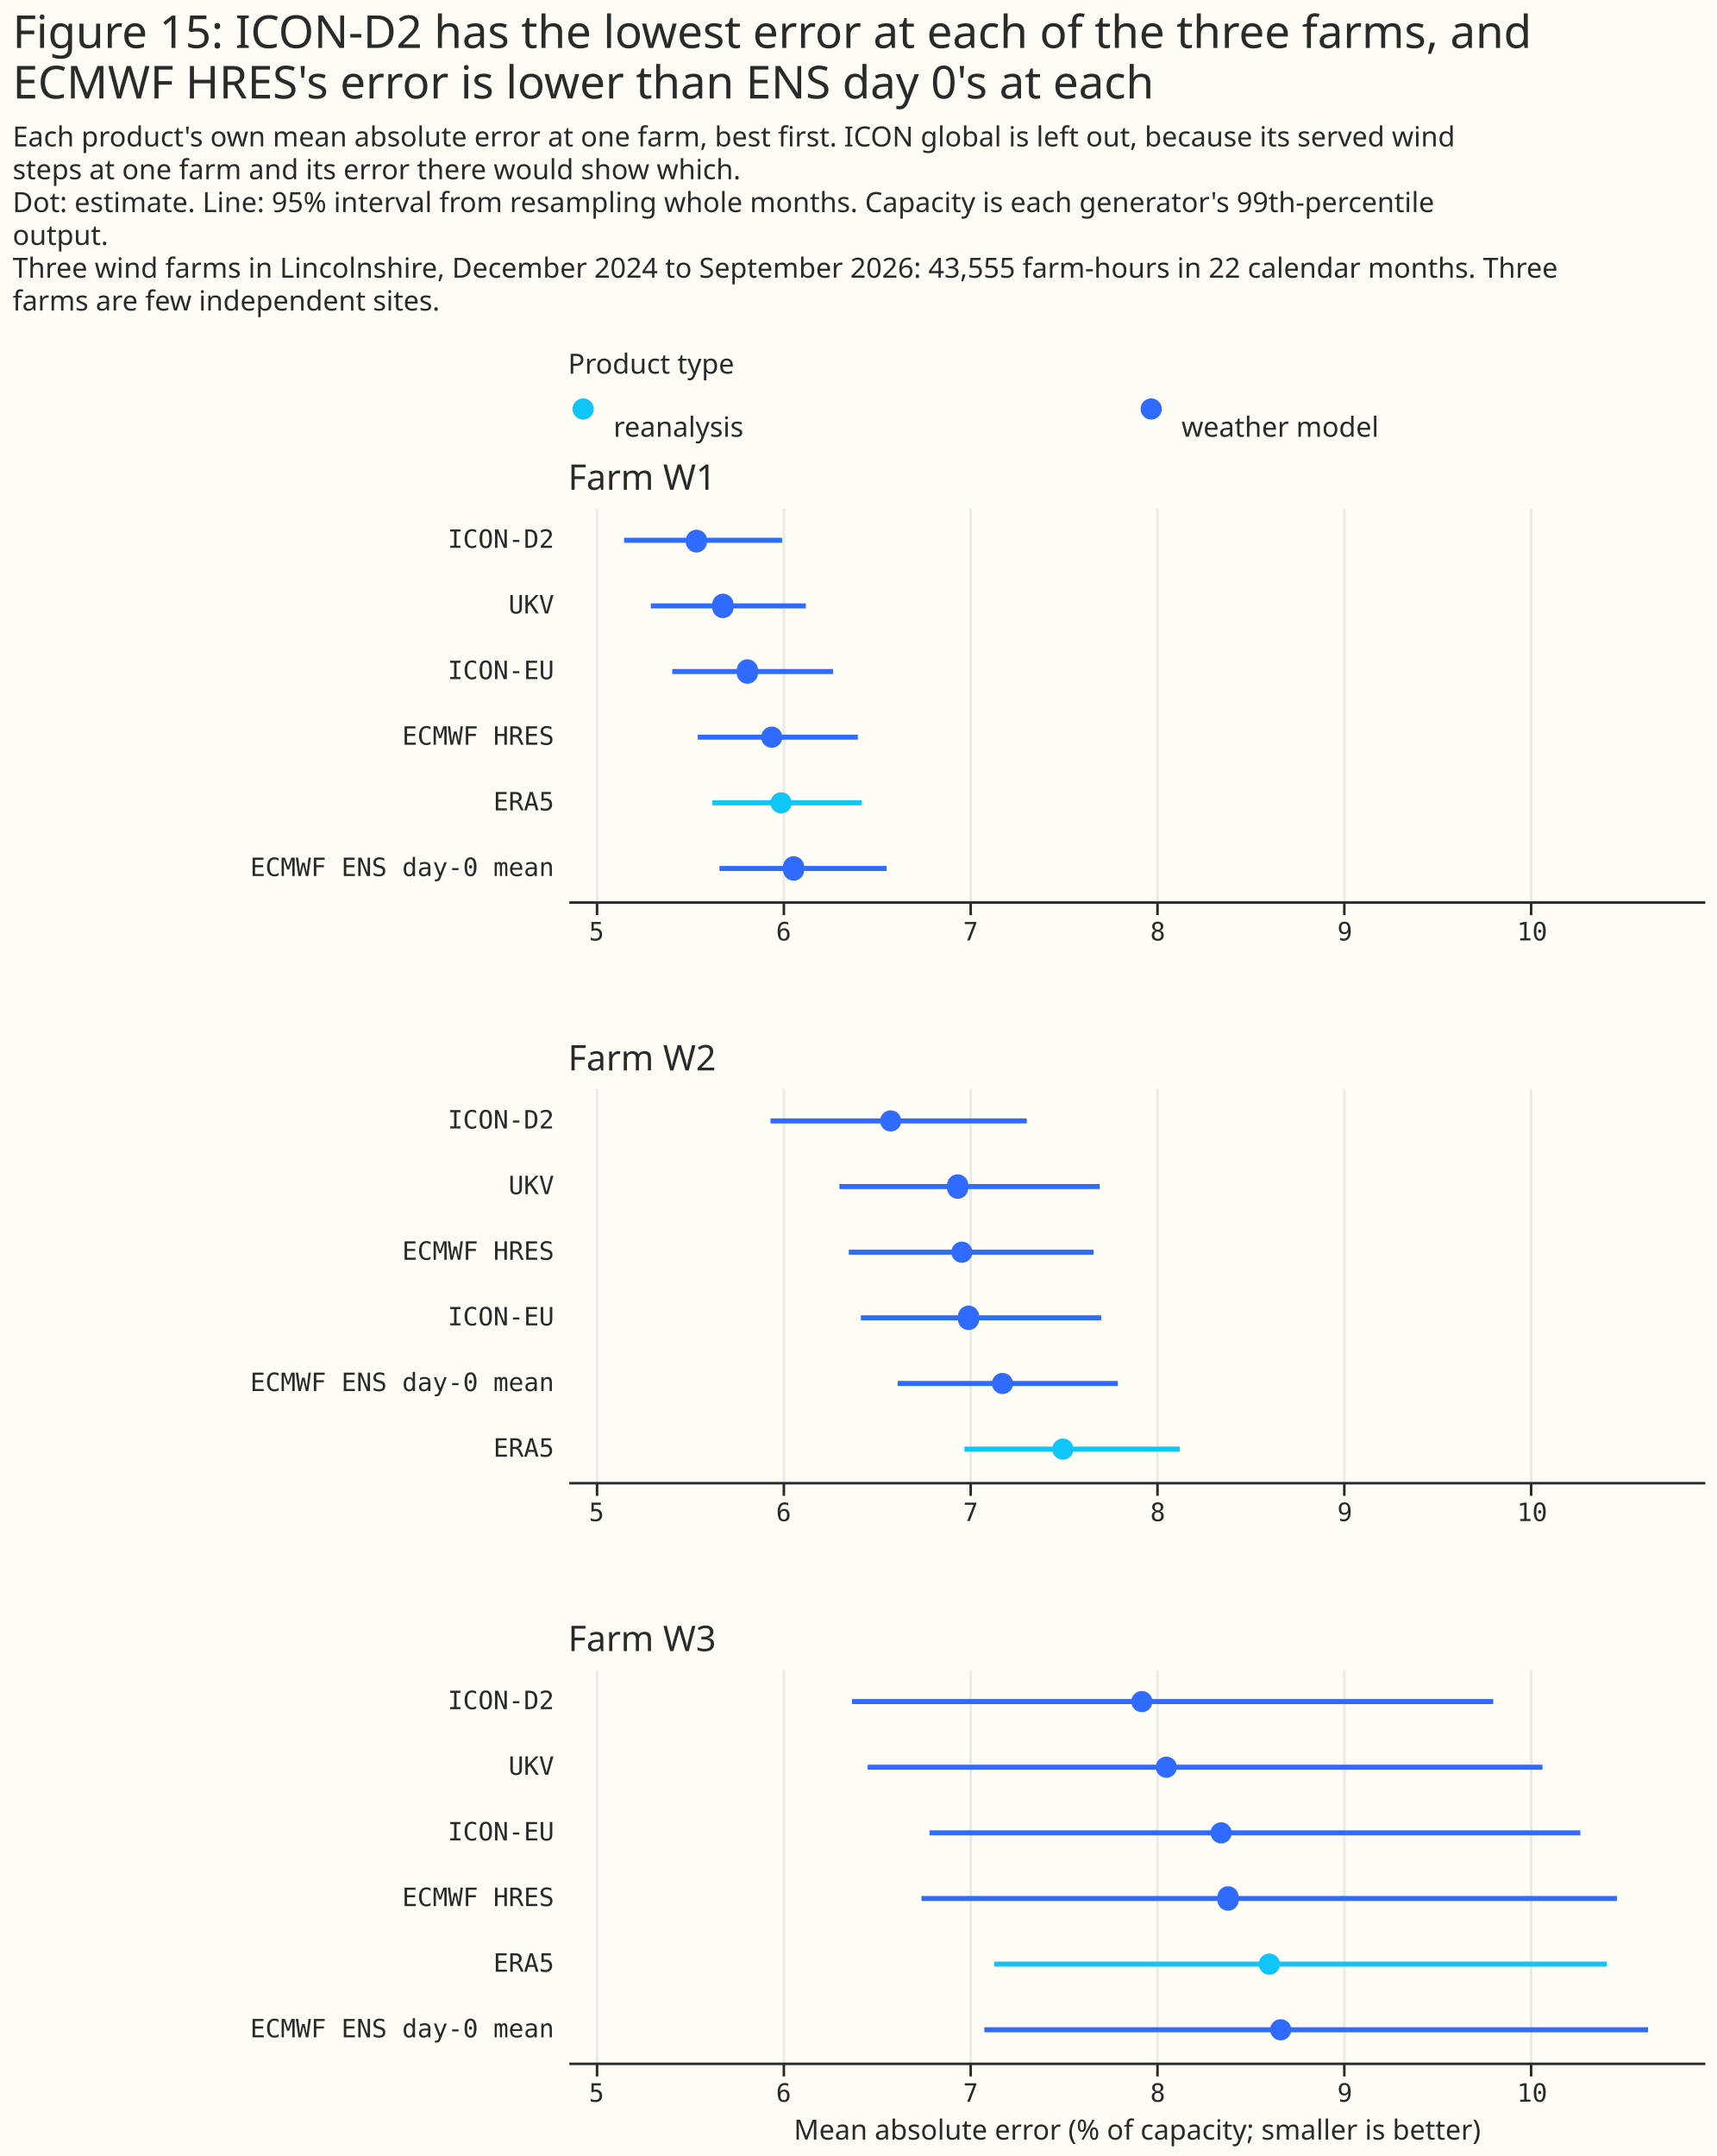
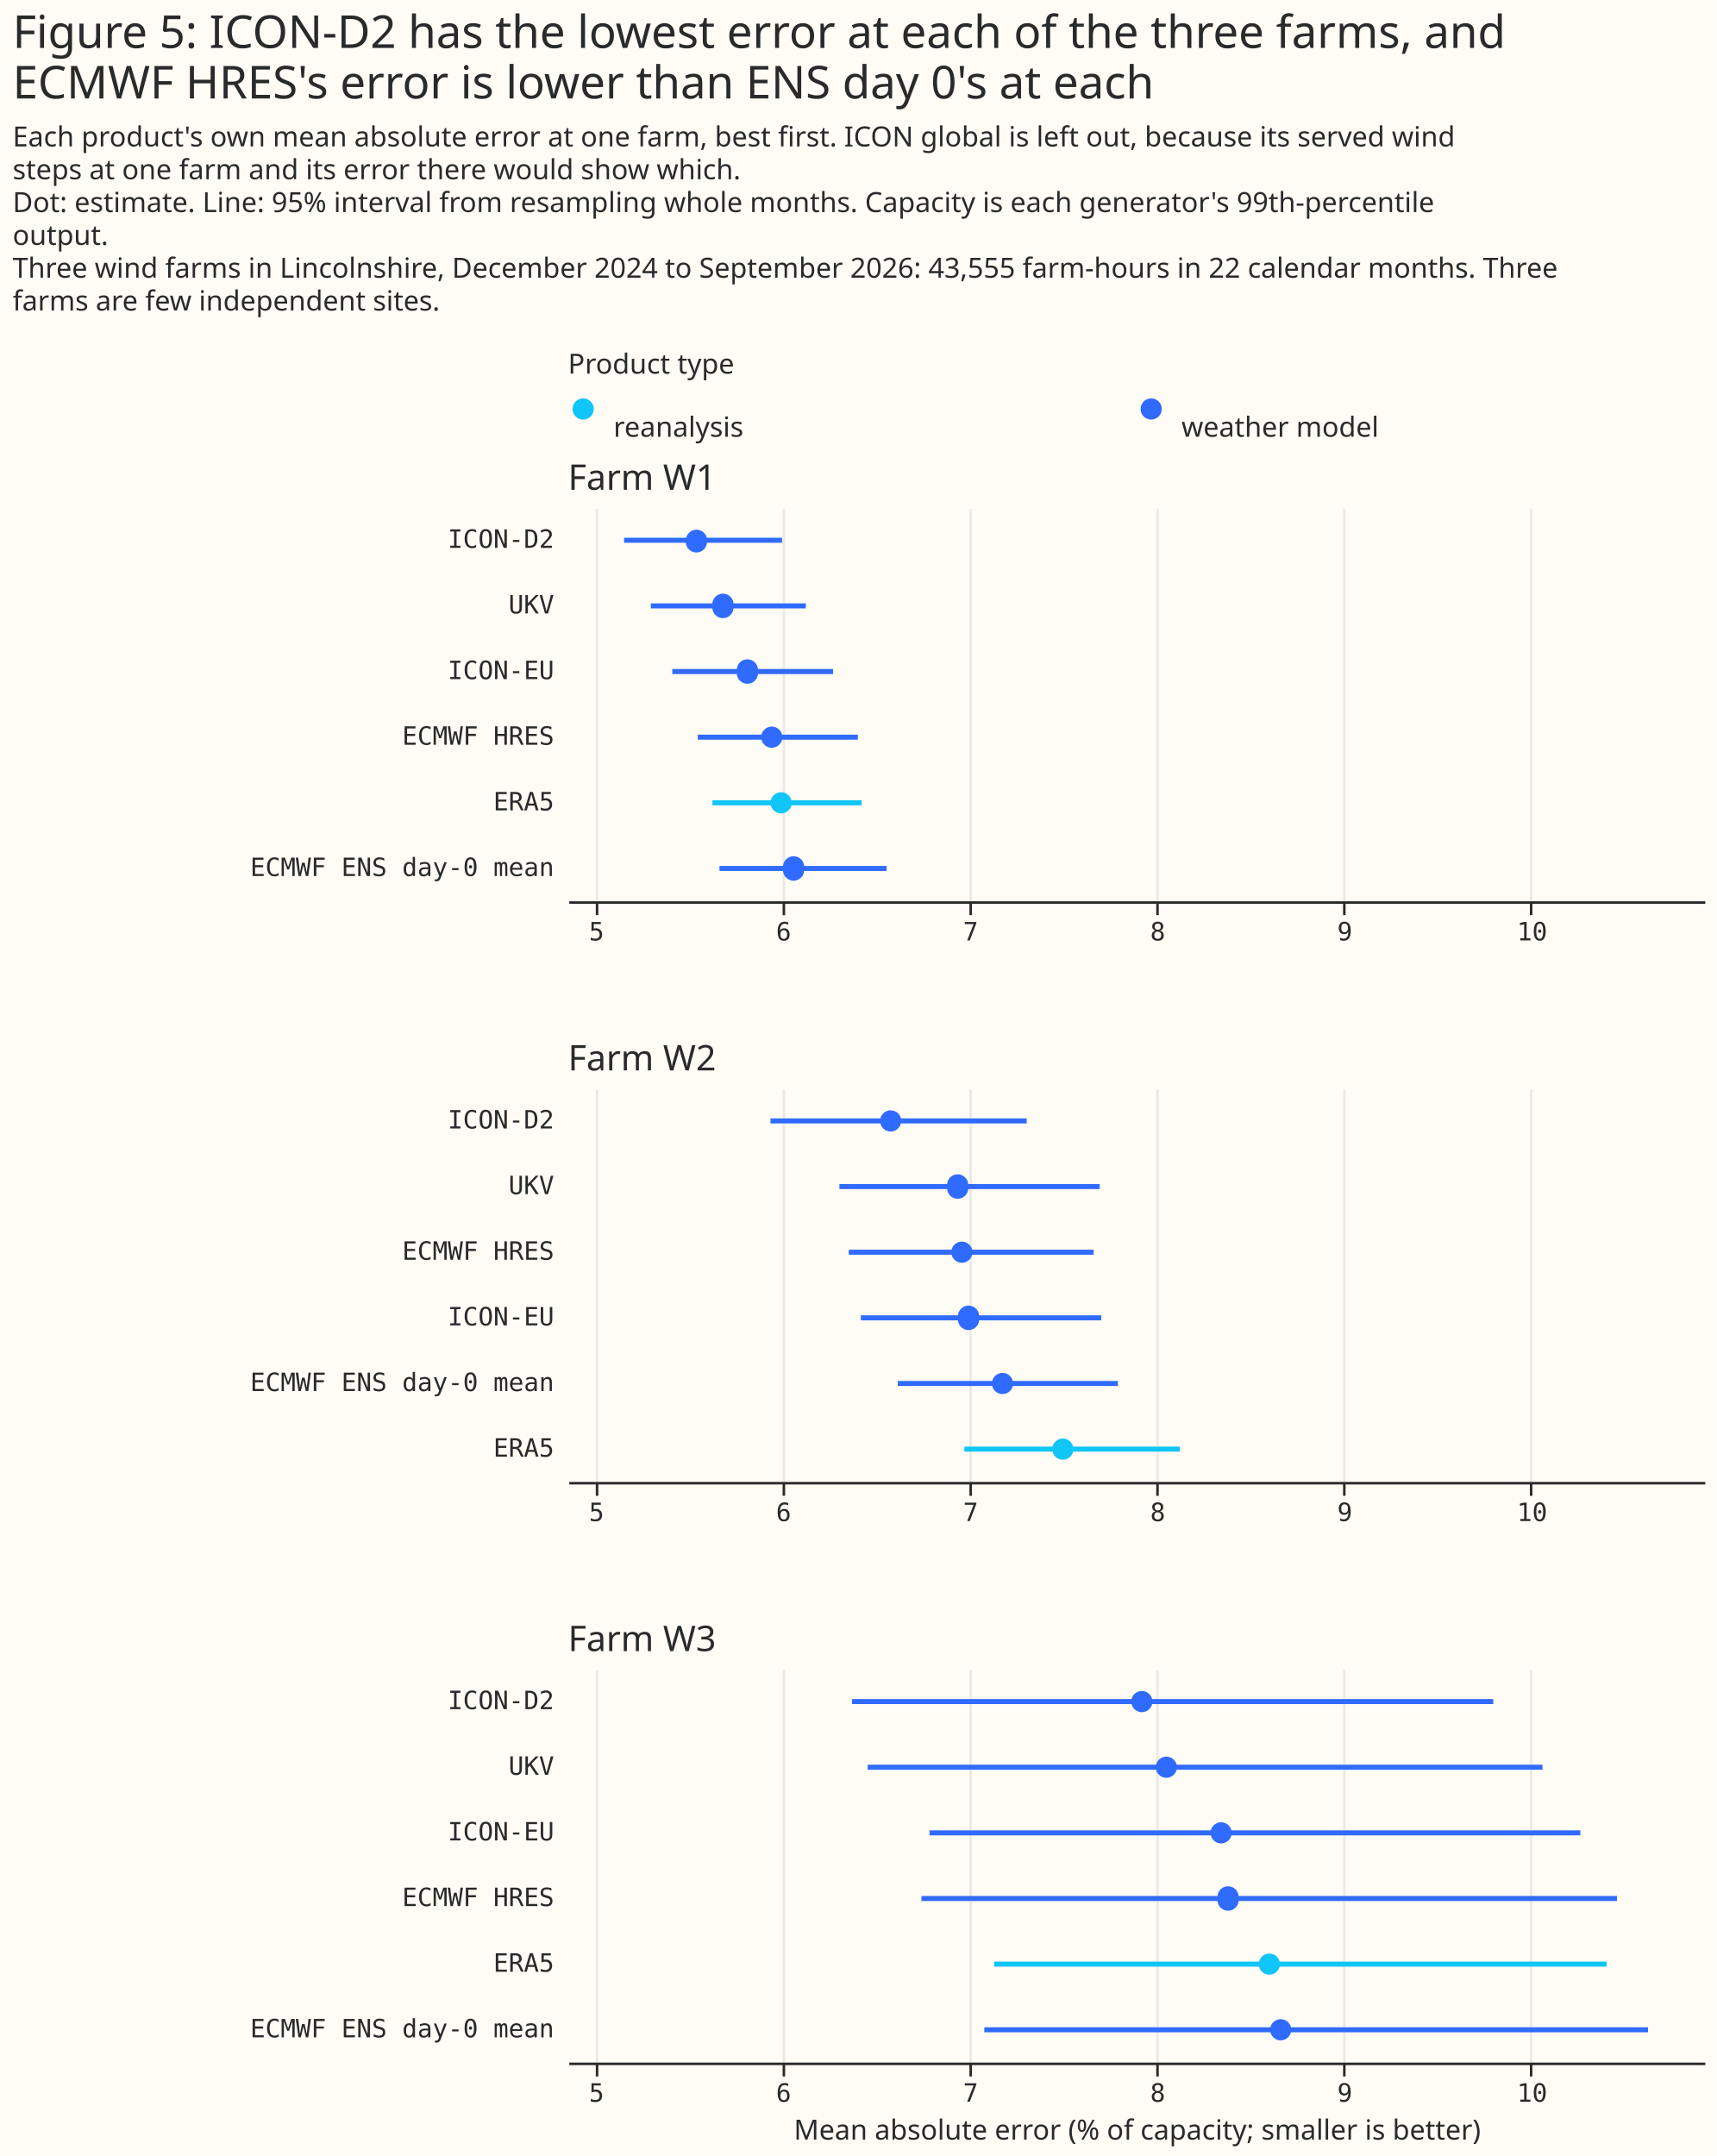
<svg xmlns="http://www.w3.org/2000/svg" width="680" height="854" class="marks" viewBox="0 0 680 854">
  <path fill="#fffbf5" d="M0 0h680v854H0z" />
  <g fill="none" stroke-miterlimit="10" aria-roledescription="group mark container" class="mark-group role-frame root">
    <path d="M225 154h450z" aria-hidden="true" class="background" />
    <g aria-roledescription="group mark container" class="mark-group role-scope concat_0_group">
      <g aria-roledescription="group mark container" class="mark-group role-scope concat_0_concat_0_group">
        <path fill="#fffbf5" d="M225 154h450v16H225Z" aria-hidden="true" class="background" />
        <g aria-roledescription="symbol mark container" class="mark-symbol role-mark concat_0_concat_0_layer_0_marks">
          <path fill="#10c5f7" d="M235.2 162a4.2 4.2 0 1 1-8.4 0 4.2 4.2 0 1 1 8.4 0" aria-label="x: 6; colour: #10C5F7; shape: circle" aria-roledescription="point" />
          <path fill="#306bff" d="M460.2 162a4.2 4.2 0 1 1-8.4 0 4.2 4.2 0 1 1 8.4 0" aria-label="x: 231; colour: #306BFF; shape: circle" aria-roledescription="point" />
        </g>
        <g fill="#292b2b" aria-roledescription="text mark container" class="mark-text role-mark concat_0_concat_0_layer_2_marks" font-family="Matter XH, DM Sans, sans-serif" font-size="11">
          <text aria-label="x: 6; label: reanalysis" aria-roledescription="text mark" transform="translate(243 173)">reanalysis</text>
          <text aria-label="x: 231; label: weather model" aria-roledescription="text mark" transform="translate(468 173)">weather model</text>
        </g>
        <g class="mark-group role-title">
          <text fill="#292b2b" aria-label="Title text 'Product type'" aria-roledescription="title" class="mark-text role-title-text" font-family="Matter XH, DM Sans, sans-serif" font-size="11" pointer-events="none" transform="translate(225 148)">Product type</text>
        </g>
      </g>
      <g aria-roledescription="group mark container" class="mark-group role-scope concat_0_concat_1_group">
        <path fill="#fffbf5" d="M225 201h450v156H225Z" aria-hidden="true" class="background" />
        <g aria-hidden="true" class="mark-group role-axis">
          <path stroke="#eaeaea" d="M236.5 357.5v-156m74 156v-156m74 156v-156m74 156v-156m74 156v-156m74 156v-156" class="mark-rule role-axis-grid" pointer-events="none" />
        </g>
        <g aria-label="X-axis for a linear scale with values from 4.85 to 10.93" aria-roledescription="axis" class="mark-group role-axis" pointer-events="none">
          <path stroke="#292b2b" d="M236.5 357.5v5m74-5v5m74-5v5m74-5v5m74-5v5m74-5v5" class="mark-rule role-axis-tick" />
          <g fill="#292b2b" class="mark-text role-axis-label" font-family="Matter Semi Mono, Roboto Mono, monospace" font-size="10" text-anchor="middle">
            <text transform="translate(236.3 372.5)">5</text>
            <text transform="translate(310.4 372.5)">6</text>
            <text transform="translate(384.5 372.5)">7</text>
            <text transform="translate(458.6 372.5)">8</text>
            <text transform="translate(532.7 372.5)">9</text>
            <text transform="translate(606.9 372.5)">10</text>
          </g>
          <path stroke="#292b2b" d="M225.5 357.5h450" class="mark-rule role-axis-domain" />
        </g>
        <g aria-label="Y-axis for a discrete scale with 6 values: ICON-D2, UKV, ICON-EU, ECMWF HRES, ERA5, ECMWF ENS day-0 mean" aria-roledescription="axis" class="mark-group role-axis">
          <g fill="#292b2b" class="mark-text role-axis-label" font-family="Matter Semi Mono, Roboto Mono, monospace" font-size="10" pointer-events="none" text-anchor="end">
            <text transform="translate(219.5 217)">ICON-D2</text>
            <text transform="translate(219.5 243)">UKV</text>
            <text transform="translate(219.5 269)">ICON-EU</text>
            <text transform="translate(219.5 295)">ECMWF HRES</text>
            <text transform="translate(219.5 321)">ERA5</text>
            <text transform="translate(219.5 347)">ECMWF ENS day-0 mean</text>
          </g>
        </g>
        <g stroke-width="2" aria-hidden="true" class="mark-rule role-mark concat_0_concat_1_layer_0_marks" clip-path="url(#a)" transform="translate(225 201)">
          <path stroke="#306bff" d="M22.2 13h62.6m-52 26h61.4M41.3 65H105M51.4 91h63.4" />
          <path stroke="#10c5f7" d="M57.2 117h59.1" />
          <path stroke="#306bff" d="M60 143h66.2" />
        </g>
        <g aria-hidden="true" class="mark-symbol role-mark concat_0_concat_1_layer_1_marks" clip-path="url(#b)" transform="translate(225 201)">
          <path fill="#306bff" d="M55 13a4.2 4.2 0 1 1-8.3 0 4.2 4.2 0 1 1 8.4 0m10.4 26a4.2 4.2 0 1 1-8.3 0 4.2 4.2 0 1 1 8.3 0m9.7 26a4.2 4.2 0 1 1-8.3 0 4.2 4.2 0 1 1 8.3 0m9.7 26a4.2 4.2 0 1 1-8.4 0 4.2 4.2 0 1 1 8.4 0" />
          <path fill="#10c5f7" d="M88.6 117a4.2 4.2 0 1 1-8.4 0 4.2 4.2 0 1 1 8.4 0" />
          <path fill="#306bff" d="M93.5 143a4.2 4.2 0 1 1-8.3 0 4.2 4.2 0 1 1 8.3 0" />
        </g>
        <g class="mark-group role-title">
          <text fill="#292b2b" aria-label="Title text 'Farm W1'" aria-roledescription="title" class="mark-text role-title-text" font-family="Matter XH, DM Sans, sans-serif" font-size="14" pointer-events="none" transform="translate(225 194)">Farm W1</text>
        </g>
      </g>
    </g>
    <g aria-roledescription="group mark container" class="mark-group role-scope concat_1_group">
      <path fill="#fffbf5" d="M225 431h450v156H225Z" aria-hidden="true" class="background" />
      <g aria-hidden="true" class="mark-group role-axis">
        <path stroke="#eaeaea" d="M236.5 587.5v-156m74 156v-156m74 156v-156m74 156v-156m74 156v-156m74 156v-156" class="mark-rule role-axis-grid" pointer-events="none" />
      </g>
      <g aria-label="X-axis for a linear scale with values from 4.85 to 10.93" aria-roledescription="axis" class="mark-group role-axis" pointer-events="none">
        <path stroke="#292b2b" d="M236.5 587.5v5m74-5v5m74-5v5m74-5v5m74-5v5m74-5v5" class="mark-rule role-axis-tick" />
        <g fill="#292b2b" class="mark-text role-axis-label" font-family="Matter Semi Mono, Roboto Mono, monospace" font-size="10" text-anchor="middle">
          <text transform="translate(236.3 602.5)">5</text>
          <text transform="translate(310.4 602.5)">6</text>
          <text transform="translate(384.5 602.5)">7</text>
          <text transform="translate(458.6 602.5)">8</text>
          <text transform="translate(532.7 602.5)">9</text>
          <text transform="translate(606.9 602.5)">10</text>
        </g>
        <path stroke="#292b2b" d="M225.5 587.5h450" class="mark-rule role-axis-domain" />
      </g>
      <g aria-label="Y-axis for a discrete scale with 6 values: ICON-D2, UKV, ECMWF HRES, ICON-EU, ECMWF ENS day-0 mean, ERA5" aria-roledescription="axis" class="mark-group role-axis">
        <g fill="#292b2b" class="mark-text role-axis-label" font-family="Matter Semi Mono, Roboto Mono, monospace" font-size="10" pointer-events="none" text-anchor="end">
          <text transform="translate(219.5 447)">ICON-D2</text>
          <text transform="translate(219.5 473)">UKV</text>
          <text transform="translate(219.5 499)">ECMWF HRES</text>
          <text transform="translate(219.5 525)">ICON-EU</text>
          <text transform="translate(219.5 551)">ECMWF ENS day-0 mean</text>
          <text transform="translate(219.5 577)">ERA5</text>
        </g>
      </g>
      <g stroke-width="2" aria-hidden="true" class="mark-rule role-mark concat_1_layer_0_marks" clip-path="url(#c)" transform="translate(225 431)">
        <path stroke="#306bff" d="M80.2 13h101.5m-74.2 26h103.1m-99.4 26h97M116 91h95.2m-80.6 26h87.2" />
        <path stroke="#10c5f7" d="M157 143h85.3" />
      </g>
      <g aria-hidden="true" class="mark-symbol role-mark concat_1_layer_1_marks" clip-path="url(#d)" transform="translate(225 431)">
        <path fill="#306bff" d="M132 13a4.2 4.2 0 1 1-8.4 0 4.2 4.2 0 1 1 8.4 0m26.5 26a4.2 4.2 0 1 1-8.3 0 4.2 4.2 0 1 1 8.3 0m1.7 26a4.2 4.2 0 1 1-8.4 0 4.2 4.2 0 1 1 8.4 0m2.6 26a4.2 4.2 0 1 1-8.3 0 4.2 4.2 0 1 1 8.3 0m13.5 26a4.2 4.2 0 1 1-8.4 0 4.2 4.2 0 1 1 8.4 0" />
        <path fill="#10c5f7" d="M200.2 143a4.2 4.2 0 1 1-8.4 0 4.2 4.2 0 1 1 8.4 0" />
      </g>
      <g class="mark-group role-title">
        <text fill="#292b2b" aria-label="Title text 'Farm W2'" aria-roledescription="title" class="mark-text role-title-text" font-family="Matter XH, DM Sans, sans-serif" font-size="14" pointer-events="none" transform="translate(225 424)">Farm W2</text>
      </g>
    </g>
    <g aria-roledescription="group mark container" class="mark-group role-scope concat_2_group">
      <path fill="#fffbf5" d="M225 661h450v156H225Z" aria-hidden="true" class="background" />
      <g aria-hidden="true" class="mark-group role-axis">
        <path stroke="#eaeaea" d="M236.5 817.5v-156m74 156v-156m74 156v-156m74 156v-156m74 156v-156m74 156v-156" class="mark-rule role-axis-grid" pointer-events="none" />
      </g>
      <g aria-label="X-axis titled 'Mean absolute error (% of capacity; smaller is better)' for a linear scale with values from 4.85 to 10.93" aria-roledescription="axis" class="mark-group role-axis" pointer-events="none">
        <path stroke="#292b2b" d="M236.5 817.5v5m74-5v5m74-5v5m74-5v5m74-5v5m74-5v5" class="mark-rule role-axis-tick" />
        <g fill="#292b2b" class="mark-text role-axis-label" font-family="Matter Semi Mono, Roboto Mono, monospace" font-size="10" text-anchor="middle">
          <text transform="translate(236.3 832.5)">5</text>
          <text transform="translate(310.4 832.5)">6</text>
          <text transform="translate(384.5 832.5)">7</text>
          <text transform="translate(458.6 832.5)">8</text>
          <text transform="translate(532.7 832.5)">9</text>
          <text transform="translate(606.9 832.5)">10</text>
        </g>
        <path stroke="#292b2b" d="M225.5 817.5h450" class="mark-rule role-axis-domain" />
        <text fill="#292b2b" class="mark-text role-axis-title" font-family="Matter XH, DM Sans, sans-serif" font-size="11" text-anchor="middle" transform="translate(450.5 847.5)">Mean absolute error (% of capacity; smaller is better)</text>
      </g>
      <g aria-label="Y-axis for a discrete scale with 6 values: ICON-D2, UKV, ICON-EU, ECMWF HRES, ERA5, ECMWF ENS day-0 mean" aria-roledescription="axis" class="mark-group role-axis">
        <g fill="#292b2b" class="mark-text role-axis-label" font-family="Matter Semi Mono, Roboto Mono, monospace" font-size="10" pointer-events="none" text-anchor="end">
          <text transform="translate(219.5 677)">ICON-D2</text>
          <text transform="translate(219.5 703)">UKV</text>
          <text transform="translate(219.5 729)">ICON-EU</text>
          <text transform="translate(219.5 755)">ECMWF HRES</text>
          <text transform="translate(219.5 781)">ERA5</text>
          <text transform="translate(219.5 807)">ECMWF ENS day-0 mean</text>
        </g>
      </g>
      <g stroke-width="2" aria-hidden="true" class="mark-rule role-mark concat_2_layer_0_marks" clip-path="url(#e)" transform="translate(225 661)">
        <path stroke="#306bff" d="M112.5 13h254M118.7 39H386M143.2 65H401M140 91h275.5" />
        <path stroke="#10c5f7" d="M168.8 117h242.6" />
        <path stroke="#306bff" d="M164.9 143h262.9" />
      </g>
      <g aria-hidden="true" class="mark-symbol role-mark concat_2_layer_1_marks" clip-path="url(#f)" transform="translate(225 661)">
        <path fill="#306bff" d="M231.5 13a4.2 4.2 0 1 1-8.4 0 4.2 4.2 0 1 1 8.4 0m9.7 26a4.2 4.2 0 1 1-8.4 0 4.2 4.2 0 1 1 8.4 0m21.7 26a4.2 4.2 0 1 1-8.4 0 4.2 4.2 0 1 1 8.4 0m2.7 26a4.2 4.2 0 1 1-8.3 0 4.2 4.2 0 1 1 8.3 0" />
        <path fill="#10c5f7" d="M282 117a4.2 4.2 0 1 1-8.4 0 4.2 4.2 0 1 1 8.4 0" />
        <path fill="#306bff" d="M286.5 143a4.2 4.2 0 1 1-8.4 0 4.2 4.2 0 1 1 8.4 0" />
      </g>
      <g class="mark-group role-title">
        <text fill="#292b2b" aria-label="Title text 'Farm W3'" aria-roledescription="title" class="mark-text role-title-text" font-family="Matter XH, DM Sans, sans-serif" font-size="14" pointer-events="none" transform="translate(225 654)">Farm W3</text>
      </g>
    </g>
    <g fill="#292b2b" class="mark-group role-title" font-family="Matter XH, DM Sans, sans-serif" pointer-events="none">
-       <text aria-label="Title text 'Figure 15: ICON-D2 has the lowest error at each of the three farms, and ECMWF HRES's error is lower than ENS day 0's at each'" aria-roledescription="title" class="mark-text role-title-text" font-size="18" transform="translate(5 19)">
-         <tspan>Figure 15: ICON-D2 has the lowest error at each of the three farms, and</tspan>
+       <text aria-label="Title text 'Figure 5: ICON-D2 has the lowest error at each of the three farms, and ECMWF HRES's error is lower than ENS day 0's at each'" aria-roledescription="title" class="mark-text role-title-text" font-size="18" transform="translate(5 19)">
+         <tspan>Figure 5: ICON-D2 has the lowest error at each of the three farms, and</tspan>
        <tspan x="0" dy="20">ECMWF HRES's error is lower than ENS day 0's at each</tspan>
      </text>
      <text aria-label="Subtitle text 'Each product's own mean absolute error at one farm, best first. ICON global is left out, because its served wind steps at one farm and its error there would show which. Dot: estimate. Line: 95% interval from resampling whole months. Capacity is each generator's 99th-percentile output. Three wind farms in Lincolnshire, December 2024 to September 2026: 43,555 farm-hours in 22 calendar months. Three farms are few independent sites.'" aria-roledescription="subtitle" class="mark-text role-title-subtitle" font-size="11" transform="translate(5 58)">
        <tspan>Each product's own mean absolute error at one farm, best first. ICON global is left out, because its served wind</tspan>
        <tspan x="0" dy="13">steps at one farm and its error there would show which.</tspan>
        <tspan x="0" dy="13">Dot: estimate. Line: 95% interval from resampling whole months. Capacity is each generator's 99th-percentile</tspan>
        <tspan x="0" dy="13">output.</tspan>
        <tspan x="0" dy="13">Three wind farms in Lincolnshire, December 2024 to September 2026: 43,555 farm-hours in 22 calendar months. Three</tspan>
        <tspan x="0" dy="13">farms are few independent sites.</tspan>
      </text>
    </g>
  </g>
  <defs>
    <clipPath id="a">
      <path d="M0 0h450v156H0z" />
    </clipPath>
    <clipPath id="b">
      <path d="M0 0h450v156H0z" />
    </clipPath>
    <clipPath id="c">
      <path d="M0 0h450v156H0z" />
    </clipPath>
    <clipPath id="d">
      <path d="M0 0h450v156H0z" />
    </clipPath>
    <clipPath id="e">
      <path d="M0 0h450v156H0z" />
    </clipPath>
    <clipPath id="f">
      <path d="M0 0h450v156H0z" />
    </clipPath>
  </defs>
</svg>
